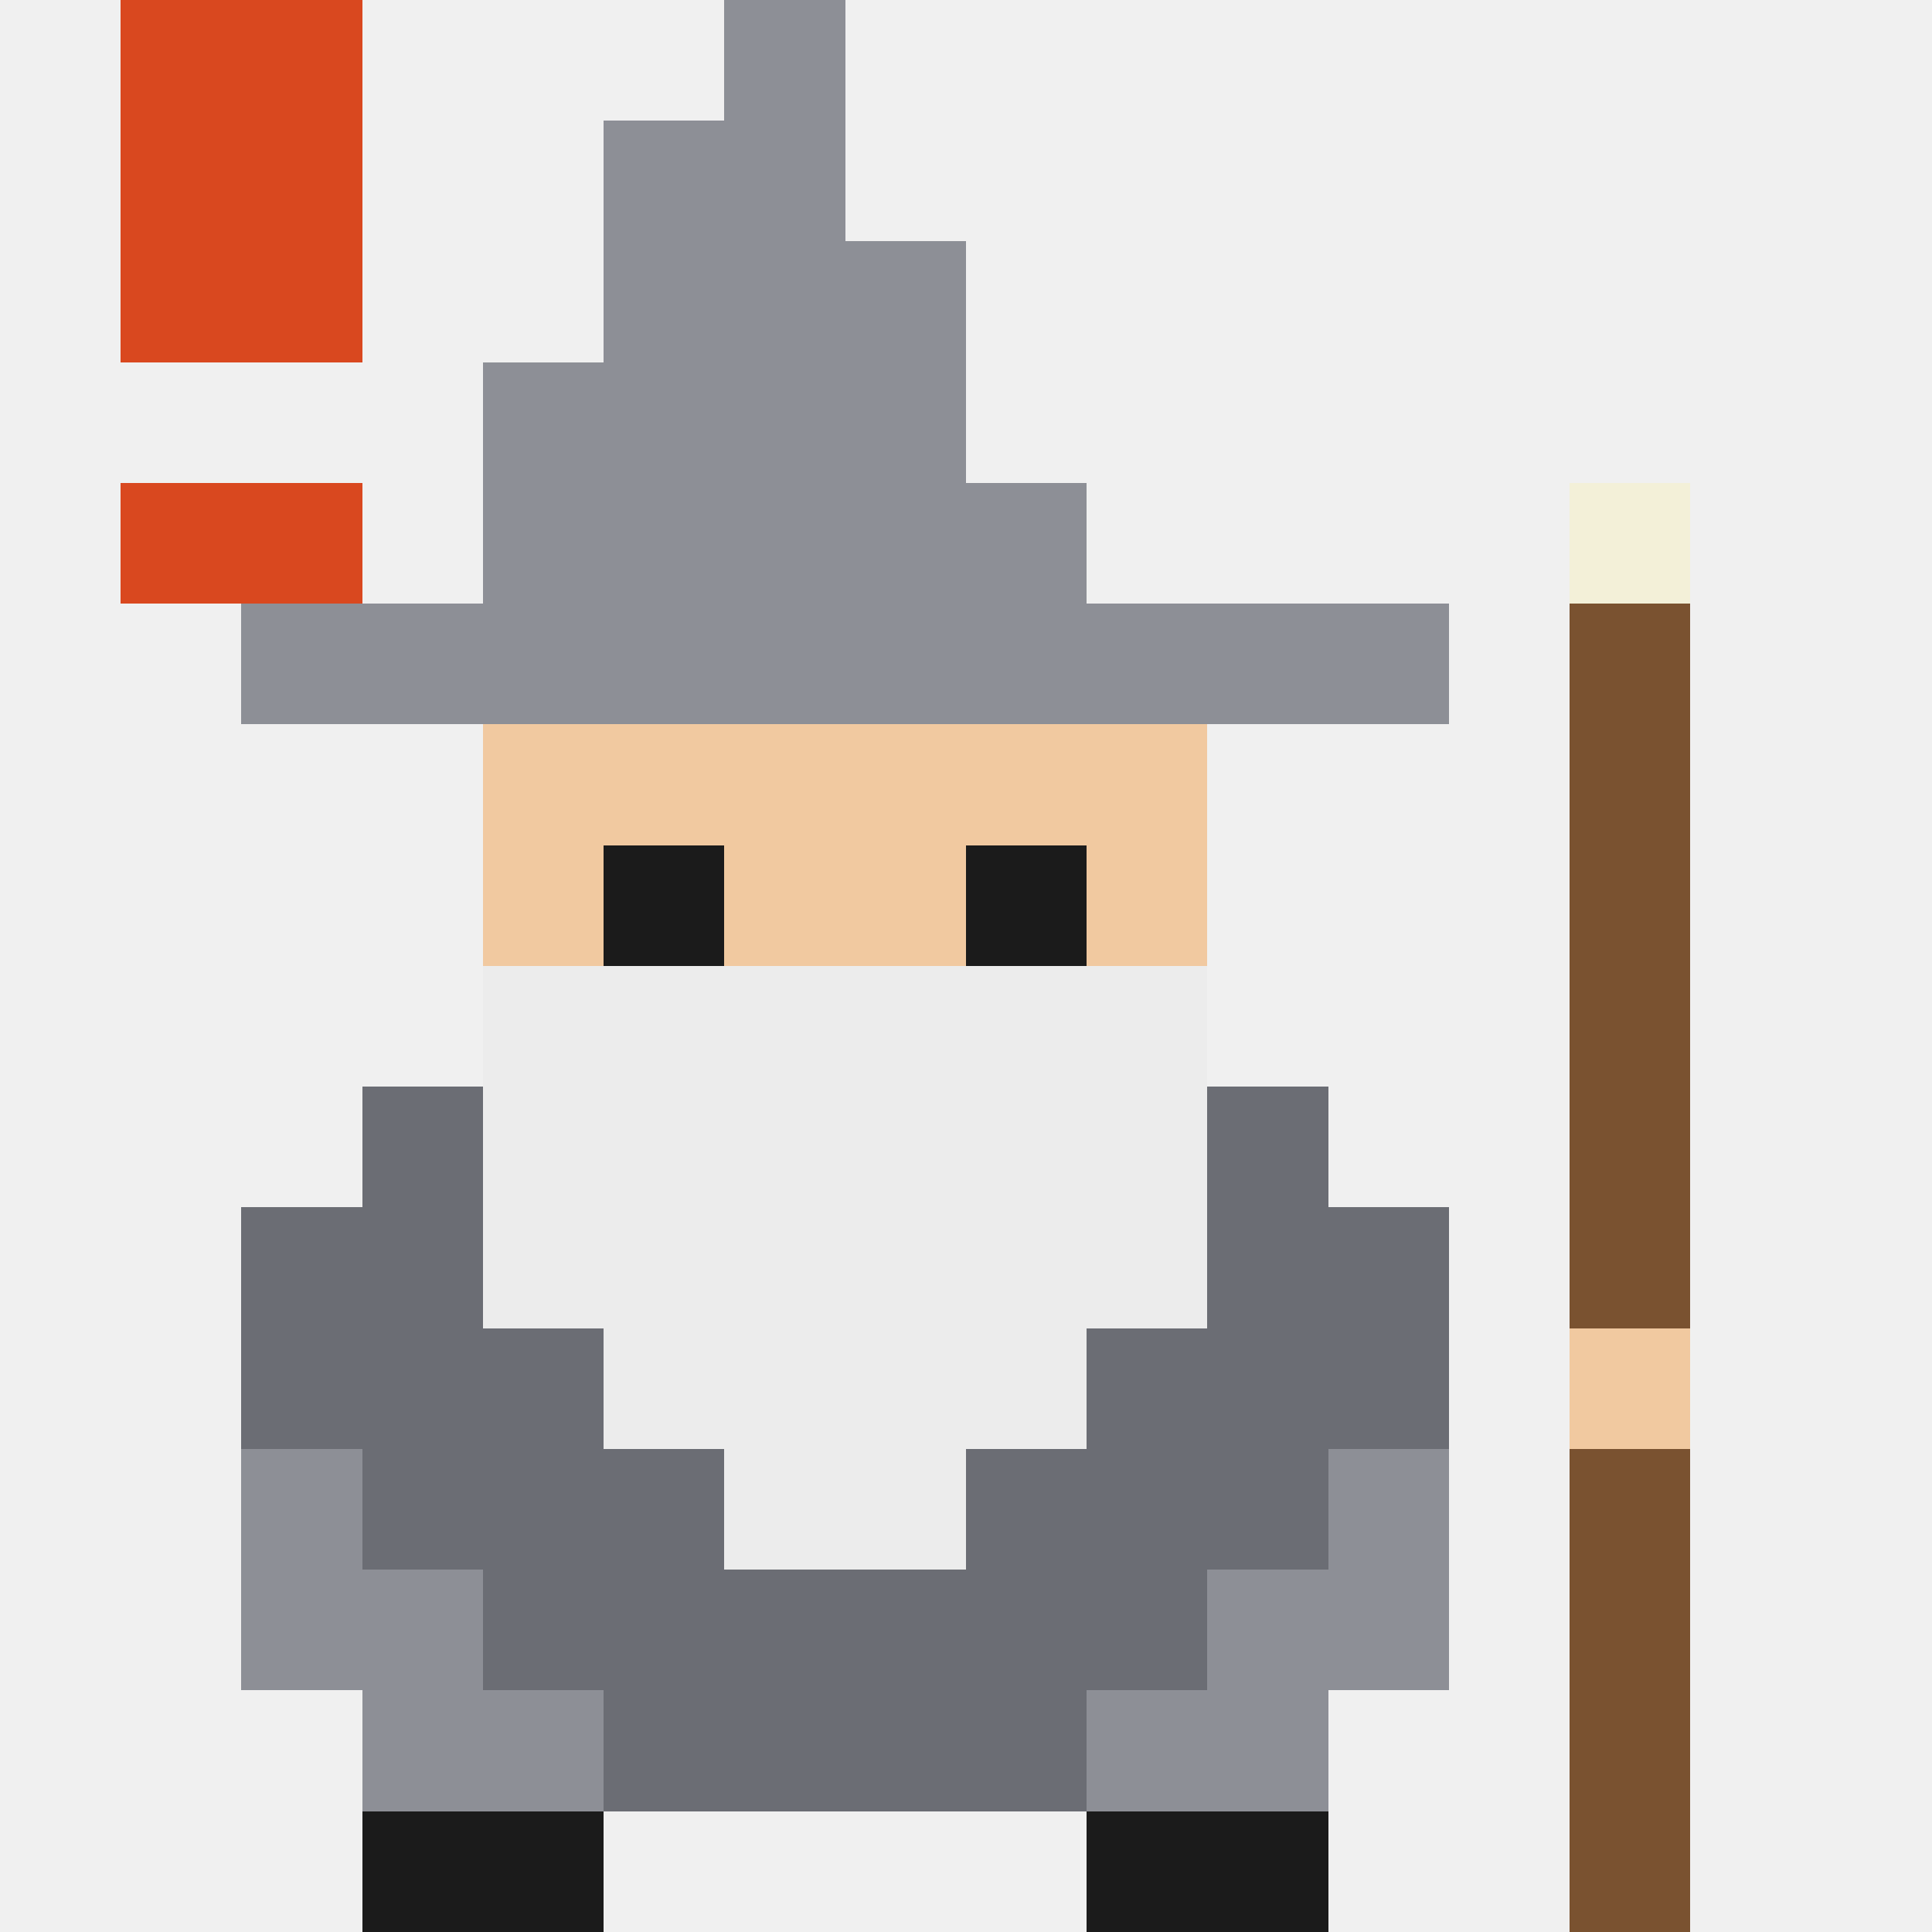
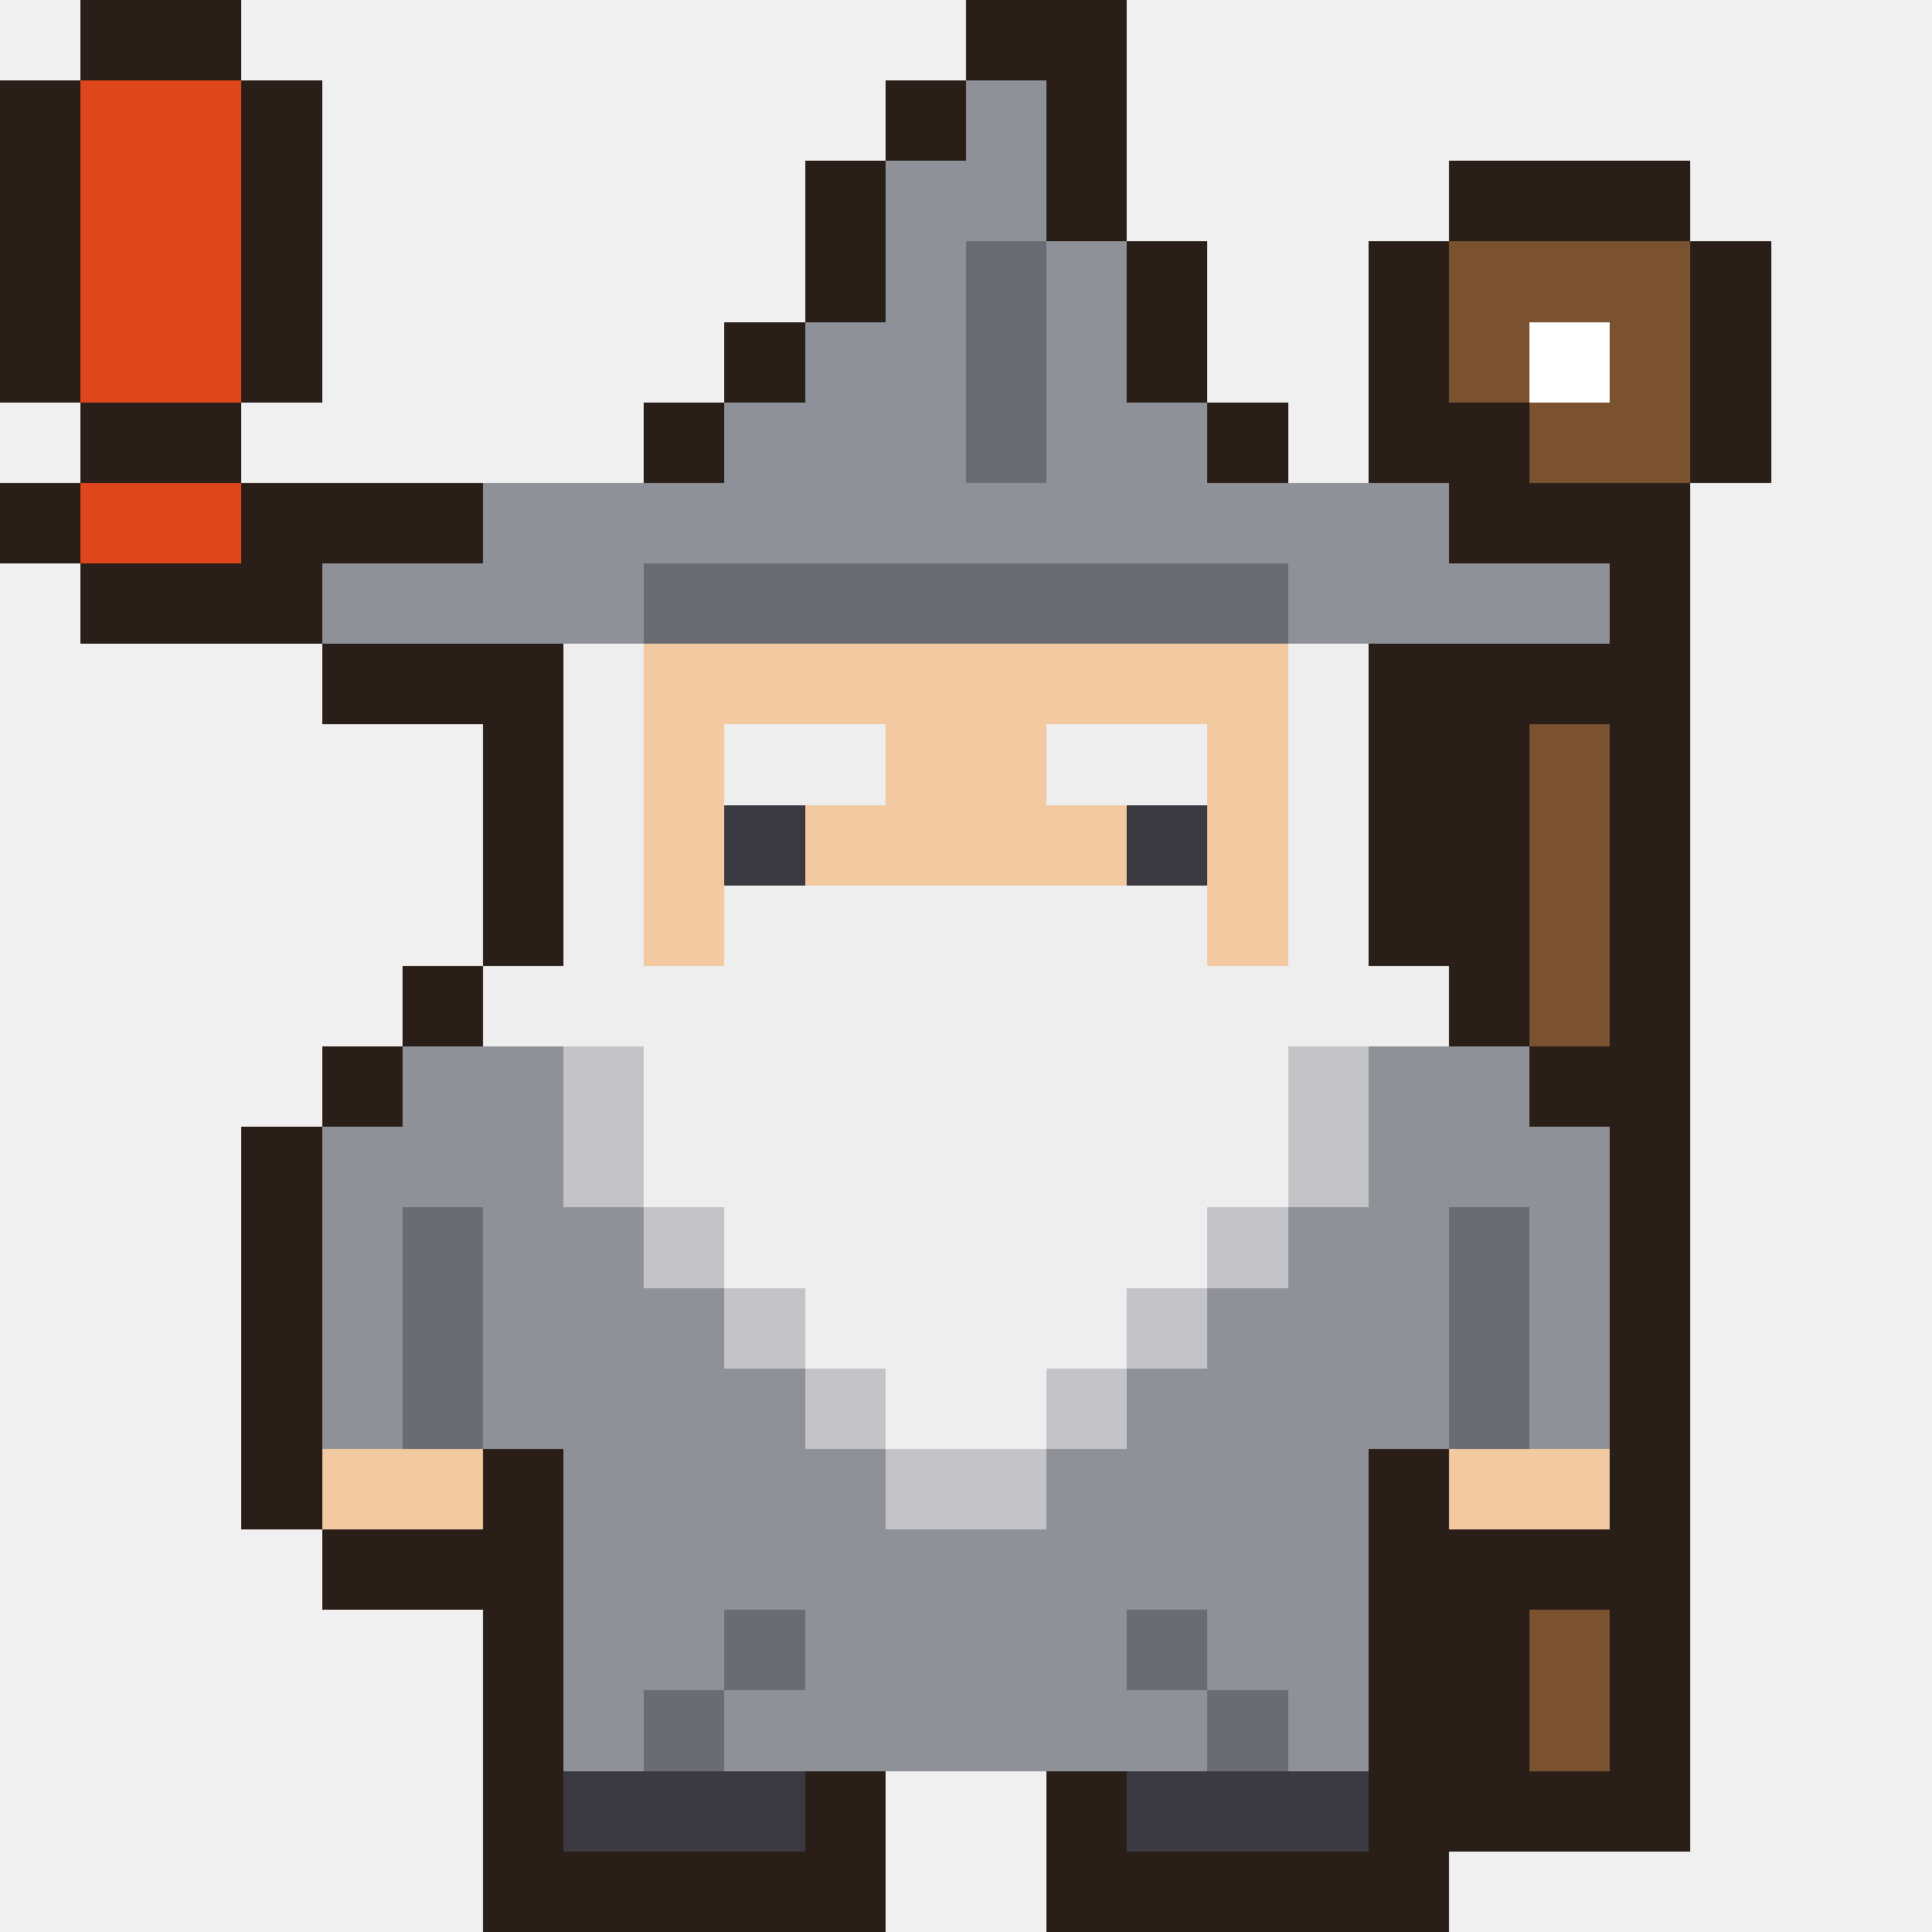
- <svg xmlns="http://www.w3.org/2000/svg" viewBox="0 0 16 16" width="16" height="16" shape-rendering="crispEdges">
-   <rect x="1" y="0" width="2" height="1" fill="#d9481f" />
-   <rect x="6" y="0" width="1" height="1" fill="#8d8f96" />
-   <rect x="1" y="1" width="2" height="1" fill="#d9481f" />
-   <rect x="5" y="1" width="2" height="1" fill="#8d8f96" />
-   <rect x="1" y="2" width="2" height="1" fill="#d9481f" />
-   <rect x="5" y="2" width="3" height="1" fill="#8d8f96" />
-   <rect x="4" y="3" width="4" height="1" fill="#8d8f96" />
-   <rect x="1" y="4" width="2" height="1" fill="#d9481f" />
-   <rect x="4" y="4" width="5" height="1" fill="#8d8f96" />
-   <rect x="13" y="4" width="1" height="1" fill="#f3f0d8" />
-   <rect x="2" y="5" width="10" height="1" fill="#8d8f96" />
-   <rect x="13" y="5" width="1" height="1" fill="#7a5230" />
-   <rect x="4" y="6" width="6" height="1" fill="#f1c9a0" />
-   <rect x="13" y="6" width="1" height="1" fill="#7a5230" />
-   <rect x="4" y="7" width="1" height="1" fill="#f1c9a0" />
-   <rect x="5" y="7" width="1" height="1" fill="#1b1b1b" />
-   <rect x="6" y="7" width="2" height="1" fill="#f1c9a0" />
-   <rect x="8" y="7" width="1" height="1" fill="#1b1b1b" />
-   <rect x="9" y="7" width="1" height="1" fill="#f1c9a0" />
-   <rect x="13" y="7" width="1" height="1" fill="#7a5230" />
-   <rect x="4" y="8" width="6" height="1" fill="#ececec" />
-   <rect x="13" y="8" width="1" height="1" fill="#7a5230" />
-   <rect x="3" y="9" width="1" height="1" fill="#6b6d74" />
-   <rect x="4" y="9" width="6" height="1" fill="#ececec" />
-   <rect x="10" y="9" width="1" height="1" fill="#6b6d74" />
-   <rect x="13" y="9" width="1" height="1" fill="#7a5230" />
-   <rect x="2" y="10" width="2" height="1" fill="#6b6d74" />
-   <rect x="4" y="10" width="6" height="1" fill="#ececec" />
-   <rect x="10" y="10" width="2" height="1" fill="#6b6d74" />
-   <rect x="13" y="10" width="1" height="1" fill="#7a5230" />
-   <rect x="2" y="11" width="3" height="1" fill="#6b6d74" />
-   <rect x="5" y="11" width="4" height="1" fill="#ececec" />
-   <rect x="9" y="11" width="3" height="1" fill="#6b6d74" />
-   <rect x="13" y="11" width="1" height="1" fill="#f1c9a0" />
-   <rect x="2" y="12" width="1" height="1" fill="#8d8f96" />
-   <rect x="3" y="12" width="3" height="1" fill="#6b6d74" />
-   <rect x="6" y="12" width="2" height="1" fill="#ececec" />
-   <rect x="8" y="12" width="3" height="1" fill="#6b6d74" />
-   <rect x="11" y="12" width="1" height="1" fill="#8d8f96" />
-   <rect x="13" y="12" width="1" height="1" fill="#7a5230" />
-   <rect x="2" y="13" width="2" height="1" fill="#8d8f96" />
-   <rect x="4" y="13" width="6" height="1" fill="#6b6d74" />
-   <rect x="10" y="13" width="2" height="1" fill="#8d8f96" />
-   <rect x="13" y="13" width="1" height="1" fill="#7a5230" />
-   <rect x="3" y="14" width="2" height="1" fill="#8d8f96" />
-   <rect x="5" y="14" width="4" height="1" fill="#6b6d74" />
-   <rect x="9" y="14" width="2" height="1" fill="#8d8f96" />
-   <rect x="13" y="14" width="1" height="1" fill="#7a5230" />
-   <rect x="3" y="15" width="2" height="1" fill="#1b1b1b" />
-   <rect x="9" y="15" width="2" height="1" fill="#1b1b1b" />
-   <rect x="13" y="15" width="1" height="1" fill="#7a5230" />
+ <svg xmlns="http://www.w3.org/2000/svg" viewBox="0 0 24 24" width="24" height="24" shape-rendering="crispEdges">
+   <rect x="1" y="0" width="2" height="1" fill="#2a1e18" />
+   <rect x="12" y="0" width="2" height="1" fill="#2a1e18" />
+   <rect x="0" y="1" width="1" height="1" fill="#2a1e18" />
+   <rect x="1" y="1" width="2" height="1" fill="#e0461c" />
+   <rect x="3" y="1" width="1" height="1" fill="#2a1e18" />
+   <rect x="11" y="1" width="1" height="1" fill="#2a1e18" />
+   <rect x="12" y="1" width="1" height="1" fill="#8f9198" />
+   <rect x="13" y="1" width="1" height="1" fill="#2a1e18" />
+   <rect x="0" y="2" width="1" height="1" fill="#2a1e18" />
+   <rect x="1" y="2" width="2" height="1" fill="#e0461c" />
+   <rect x="3" y="2" width="1" height="1" fill="#2a1e18" />
+   <rect x="10" y="2" width="1" height="1" fill="#2a1e18" />
+   <rect x="11" y="2" width="2" height="1" fill="#8f9198" />
+   <rect x="13" y="2" width="1" height="1" fill="#2a1e18" />
+   <rect x="18" y="2" width="3" height="1" fill="#2a1e18" />
+   <rect x="0" y="3" width="1" height="1" fill="#2a1e18" />
+   <rect x="1" y="3" width="2" height="1" fill="#e0461c" />
+   <rect x="3" y="3" width="1" height="1" fill="#2a1e18" />
+   <rect x="10" y="3" width="1" height="1" fill="#2a1e18" />
+   <rect x="11" y="3" width="1" height="1" fill="#8f9198" />
+   <rect x="12" y="3" width="1" height="1" fill="#6a6c74" />
+   <rect x="13" y="3" width="1" height="1" fill="#8f9198" />
+   <rect x="14" y="3" width="1" height="1" fill="#2a1e18" />
+   <rect x="17" y="3" width="1" height="1" fill="#2a1e18" />
+   <rect x="18" y="3" width="3" height="1" fill="#7a5230" />
+   <rect x="21" y="3" width="1" height="1" fill="#2a1e18" />
+   <rect x="0" y="4" width="1" height="1" fill="#2a1e18" />
+   <rect x="1" y="4" width="2" height="1" fill="#e0461c" />
+   <rect x="3" y="4" width="1" height="1" fill="#2a1e18" />
+   <rect x="9" y="4" width="1" height="1" fill="#2a1e18" />
+   <rect x="10" y="4" width="2" height="1" fill="#8f9198" />
+   <rect x="12" y="4" width="1" height="1" fill="#6a6c74" />
+   <rect x="13" y="4" width="1" height="1" fill="#8f9198" />
+   <rect x="14" y="4" width="1" height="1" fill="#2a1e18" />
+   <rect x="17" y="4" width="1" height="1" fill="#2a1e18" />
+   <rect x="18" y="4" width="1" height="1" fill="#7a5230" />
+   <rect x="19" y="4" width="1" height="1" fill="#ffffff" />
+   <rect x="20" y="4" width="1" height="1" fill="#7a5230" />
+   <rect x="21" y="4" width="1" height="1" fill="#2a1e18" />
+   <rect x="1" y="5" width="2" height="1" fill="#2a1e18" />
+   <rect x="8" y="5" width="1" height="1" fill="#2a1e18" />
+   <rect x="9" y="5" width="3" height="1" fill="#8f9198" />
+   <rect x="12" y="5" width="1" height="1" fill="#6a6c74" />
+   <rect x="13" y="5" width="2" height="1" fill="#8f9198" />
+   <rect x="15" y="5" width="1" height="1" fill="#2a1e18" />
+   <rect x="17" y="5" width="2" height="1" fill="#2a1e18" />
+   <rect x="19" y="5" width="2" height="1" fill="#7a5230" />
+   <rect x="21" y="5" width="1" height="1" fill="#2a1e18" />
+   <rect x="0" y="6" width="1" height="1" fill="#2a1e18" />
+   <rect x="1" y="6" width="2" height="1" fill="#e0461c" />
+   <rect x="3" y="6" width="3" height="1" fill="#2a1e18" />
+   <rect x="6" y="6" width="12" height="1" fill="#8f9198" />
+   <rect x="18" y="6" width="3" height="1" fill="#2a1e18" />
+   <rect x="1" y="7" width="3" height="1" fill="#2a1e18" />
+   <rect x="4" y="7" width="4" height="1" fill="#8f9198" />
+   <rect x="8" y="7" width="8" height="1" fill="#6a6c74" />
+   <rect x="16" y="7" width="4" height="1" fill="#8f9198" />
+   <rect x="20" y="7" width="1" height="1" fill="#2a1e18" />
+   <rect x="4" y="8" width="3" height="1" fill="#2a1e18" />
+   <rect x="7" y="8" width="1" height="1" fill="#eeeeee" />
+   <rect x="8" y="8" width="8" height="1" fill="#f2c9a0" />
+   <rect x="16" y="8" width="1" height="1" fill="#eeeeee" />
+   <rect x="17" y="8" width="4" height="1" fill="#2a1e18" />
+   <rect x="6" y="9" width="1" height="1" fill="#2a1e18" />
+   <rect x="7" y="9" width="1" height="1" fill="#eeeeee" />
+   <rect x="8" y="9" width="1" height="1" fill="#f2c9a0" />
+   <rect x="9" y="9" width="2" height="1" fill="#eeeeee" />
+   <rect x="11" y="9" width="2" height="1" fill="#f2c9a0" />
+   <rect x="13" y="9" width="2" height="1" fill="#eeeeee" />
+   <rect x="15" y="9" width="1" height="1" fill="#f2c9a0" />
+   <rect x="16" y="9" width="1" height="1" fill="#eeeeee" />
+   <rect x="17" y="9" width="2" height="1" fill="#2a1e18" />
+   <rect x="19" y="9" width="1" height="1" fill="#7a5230" />
+   <rect x="20" y="9" width="1" height="1" fill="#2a1e18" />
+   <rect x="6" y="10" width="1" height="1" fill="#2a1e18" />
+   <rect x="7" y="10" width="1" height="1" fill="#eeeeee" />
+   <rect x="8" y="10" width="1" height="1" fill="#f2c9a0" />
+   <rect x="9" y="10" width="1" height="1" fill="#3a3a40" />
+   <rect x="10" y="10" width="4" height="1" fill="#f2c9a0" />
+   <rect x="14" y="10" width="1" height="1" fill="#3a3a40" />
+   <rect x="15" y="10" width="1" height="1" fill="#f2c9a0" />
+   <rect x="16" y="10" width="1" height="1" fill="#eeeeee" />
+   <rect x="17" y="10" width="2" height="1" fill="#2a1e18" />
+   <rect x="19" y="10" width="1" height="1" fill="#7a5230" />
+   <rect x="20" y="10" width="1" height="1" fill="#2a1e18" />
+   <rect x="6" y="11" width="1" height="1" fill="#2a1e18" />
+   <rect x="7" y="11" width="1" height="1" fill="#eeeeee" />
+   <rect x="8" y="11" width="1" height="1" fill="#f2c9a0" />
+   <rect x="9" y="11" width="6" height="1" fill="#eeeeee" />
+   <rect x="15" y="11" width="1" height="1" fill="#f2c9a0" />
+   <rect x="16" y="11" width="1" height="1" fill="#eeeeee" />
+   <rect x="17" y="11" width="2" height="1" fill="#2a1e18" />
+   <rect x="19" y="11" width="1" height="1" fill="#7a5230" />
+   <rect x="20" y="11" width="1" height="1" fill="#2a1e18" />
+   <rect x="5" y="12" width="1" height="1" fill="#2a1e18" />
+   <rect x="6" y="12" width="12" height="1" fill="#eeeeee" />
+   <rect x="18" y="12" width="1" height="1" fill="#2a1e18" />
+   <rect x="19" y="12" width="1" height="1" fill="#7a5230" />
+   <rect x="20" y="12" width="1" height="1" fill="#2a1e18" />
+   <rect x="4" y="13" width="1" height="1" fill="#2a1e18" />
+   <rect x="5" y="13" width="2" height="1" fill="#8f9198" />
+   <rect x="7" y="13" width="1" height="1" fill="#c4c4c8" />
+   <rect x="8" y="13" width="8" height="1" fill="#eeeeee" />
+   <rect x="16" y="13" width="1" height="1" fill="#c4c4c8" />
+   <rect x="17" y="13" width="2" height="1" fill="#8f9198" />
+   <rect x="19" y="13" width="2" height="1" fill="#2a1e18" />
+   <rect x="3" y="14" width="1" height="1" fill="#2a1e18" />
+   <rect x="4" y="14" width="3" height="1" fill="#8f9198" />
+   <rect x="7" y="14" width="1" height="1" fill="#c4c4c8" />
+   <rect x="8" y="14" width="8" height="1" fill="#eeeeee" />
+   <rect x="16" y="14" width="1" height="1" fill="#c4c4c8" />
+   <rect x="17" y="14" width="3" height="1" fill="#8f9198" />
+   <rect x="20" y="14" width="1" height="1" fill="#2a1e18" />
+   <rect x="3" y="15" width="1" height="1" fill="#2a1e18" />
+   <rect x="4" y="15" width="1" height="1" fill="#8f9198" />
+   <rect x="5" y="15" width="1" height="1" fill="#6a6c74" />
+   <rect x="6" y="15" width="2" height="1" fill="#8f9198" />
+   <rect x="8" y="15" width="1" height="1" fill="#c4c4c8" />
+   <rect x="9" y="15" width="6" height="1" fill="#eeeeee" />
+   <rect x="15" y="15" width="1" height="1" fill="#c4c4c8" />
+   <rect x="16" y="15" width="2" height="1" fill="#8f9198" />
+   <rect x="18" y="15" width="1" height="1" fill="#6a6c74" />
+   <rect x="19" y="15" width="1" height="1" fill="#8f9198" />
+   <rect x="20" y="15" width="1" height="1" fill="#2a1e18" />
+   <rect x="3" y="16" width="1" height="1" fill="#2a1e18" />
+   <rect x="4" y="16" width="1" height="1" fill="#8f9198" />
+   <rect x="5" y="16" width="1" height="1" fill="#6a6c74" />
+   <rect x="6" y="16" width="3" height="1" fill="#8f9198" />
+   <rect x="9" y="16" width="1" height="1" fill="#c4c4c8" />
+   <rect x="10" y="16" width="4" height="1" fill="#eeeeee" />
+   <rect x="14" y="16" width="1" height="1" fill="#c4c4c8" />
+   <rect x="15" y="16" width="3" height="1" fill="#8f9198" />
+   <rect x="18" y="16" width="1" height="1" fill="#6a6c74" />
+   <rect x="19" y="16" width="1" height="1" fill="#8f9198" />
+   <rect x="20" y="16" width="1" height="1" fill="#2a1e18" />
+   <rect x="3" y="17" width="1" height="1" fill="#2a1e18" />
+   <rect x="4" y="17" width="1" height="1" fill="#8f9198" />
+   <rect x="5" y="17" width="1" height="1" fill="#6a6c74" />
+   <rect x="6" y="17" width="4" height="1" fill="#8f9198" />
+   <rect x="10" y="17" width="1" height="1" fill="#c4c4c8" />
+   <rect x="11" y="17" width="2" height="1" fill="#eeeeee" />
+   <rect x="13" y="17" width="1" height="1" fill="#c4c4c8" />
+   <rect x="14" y="17" width="4" height="1" fill="#8f9198" />
+   <rect x="18" y="17" width="1" height="1" fill="#6a6c74" />
+   <rect x="19" y="17" width="1" height="1" fill="#8f9198" />
+   <rect x="20" y="17" width="1" height="1" fill="#2a1e18" />
+   <rect x="3" y="18" width="1" height="1" fill="#2a1e18" />
+   <rect x="4" y="18" width="2" height="1" fill="#f2c9a0" />
+   <rect x="6" y="18" width="1" height="1" fill="#2a1e18" />
+   <rect x="7" y="18" width="4" height="1" fill="#8f9198" />
+   <rect x="11" y="18" width="2" height="1" fill="#c4c4c8" />
+   <rect x="13" y="18" width="4" height="1" fill="#8f9198" />
+   <rect x="17" y="18" width="1" height="1" fill="#2a1e18" />
+   <rect x="18" y="18" width="2" height="1" fill="#f2c9a0" />
+   <rect x="20" y="18" width="1" height="1" fill="#2a1e18" />
+   <rect x="4" y="19" width="3" height="1" fill="#2a1e18" />
+   <rect x="7" y="19" width="10" height="1" fill="#8f9198" />
+   <rect x="17" y="19" width="4" height="1" fill="#2a1e18" />
+   <rect x="6" y="20" width="1" height="1" fill="#2a1e18" />
+   <rect x="7" y="20" width="2" height="1" fill="#8f9198" />
+   <rect x="9" y="20" width="1" height="1" fill="#6a6c74" />
+   <rect x="10" y="20" width="4" height="1" fill="#8f9198" />
+   <rect x="14" y="20" width="1" height="1" fill="#6a6c74" />
+   <rect x="15" y="20" width="2" height="1" fill="#8f9198" />
+   <rect x="17" y="20" width="2" height="1" fill="#2a1e18" />
+   <rect x="19" y="20" width="1" height="1" fill="#7a5230" />
+   <rect x="20" y="20" width="1" height="1" fill="#2a1e18" />
+   <rect x="6" y="21" width="1" height="1" fill="#2a1e18" />
+   <rect x="7" y="21" width="1" height="1" fill="#8f9198" />
+   <rect x="8" y="21" width="1" height="1" fill="#6a6c74" />
+   <rect x="9" y="21" width="6" height="1" fill="#8f9198" />
+   <rect x="15" y="21" width="1" height="1" fill="#6a6c74" />
+   <rect x="16" y="21" width="1" height="1" fill="#8f9198" />
+   <rect x="17" y="21" width="2" height="1" fill="#2a1e18" />
+   <rect x="19" y="21" width="1" height="1" fill="#7a5230" />
+   <rect x="20" y="21" width="1" height="1" fill="#2a1e18" />
+   <rect x="6" y="22" width="1" height="1" fill="#2a1e18" />
+   <rect x="7" y="22" width="3" height="1" fill="#3a3a40" />
+   <rect x="10" y="22" width="1" height="1" fill="#2a1e18" />
+   <rect x="13" y="22" width="1" height="1" fill="#2a1e18" />
+   <rect x="14" y="22" width="3" height="1" fill="#3a3a40" />
+   <rect x="17" y="22" width="4" height="1" fill="#2a1e18" />
+   <rect x="6" y="23" width="5" height="1" fill="#2a1e18" />
+   <rect x="13" y="23" width="5" height="1" fill="#2a1e18" />
</svg>
